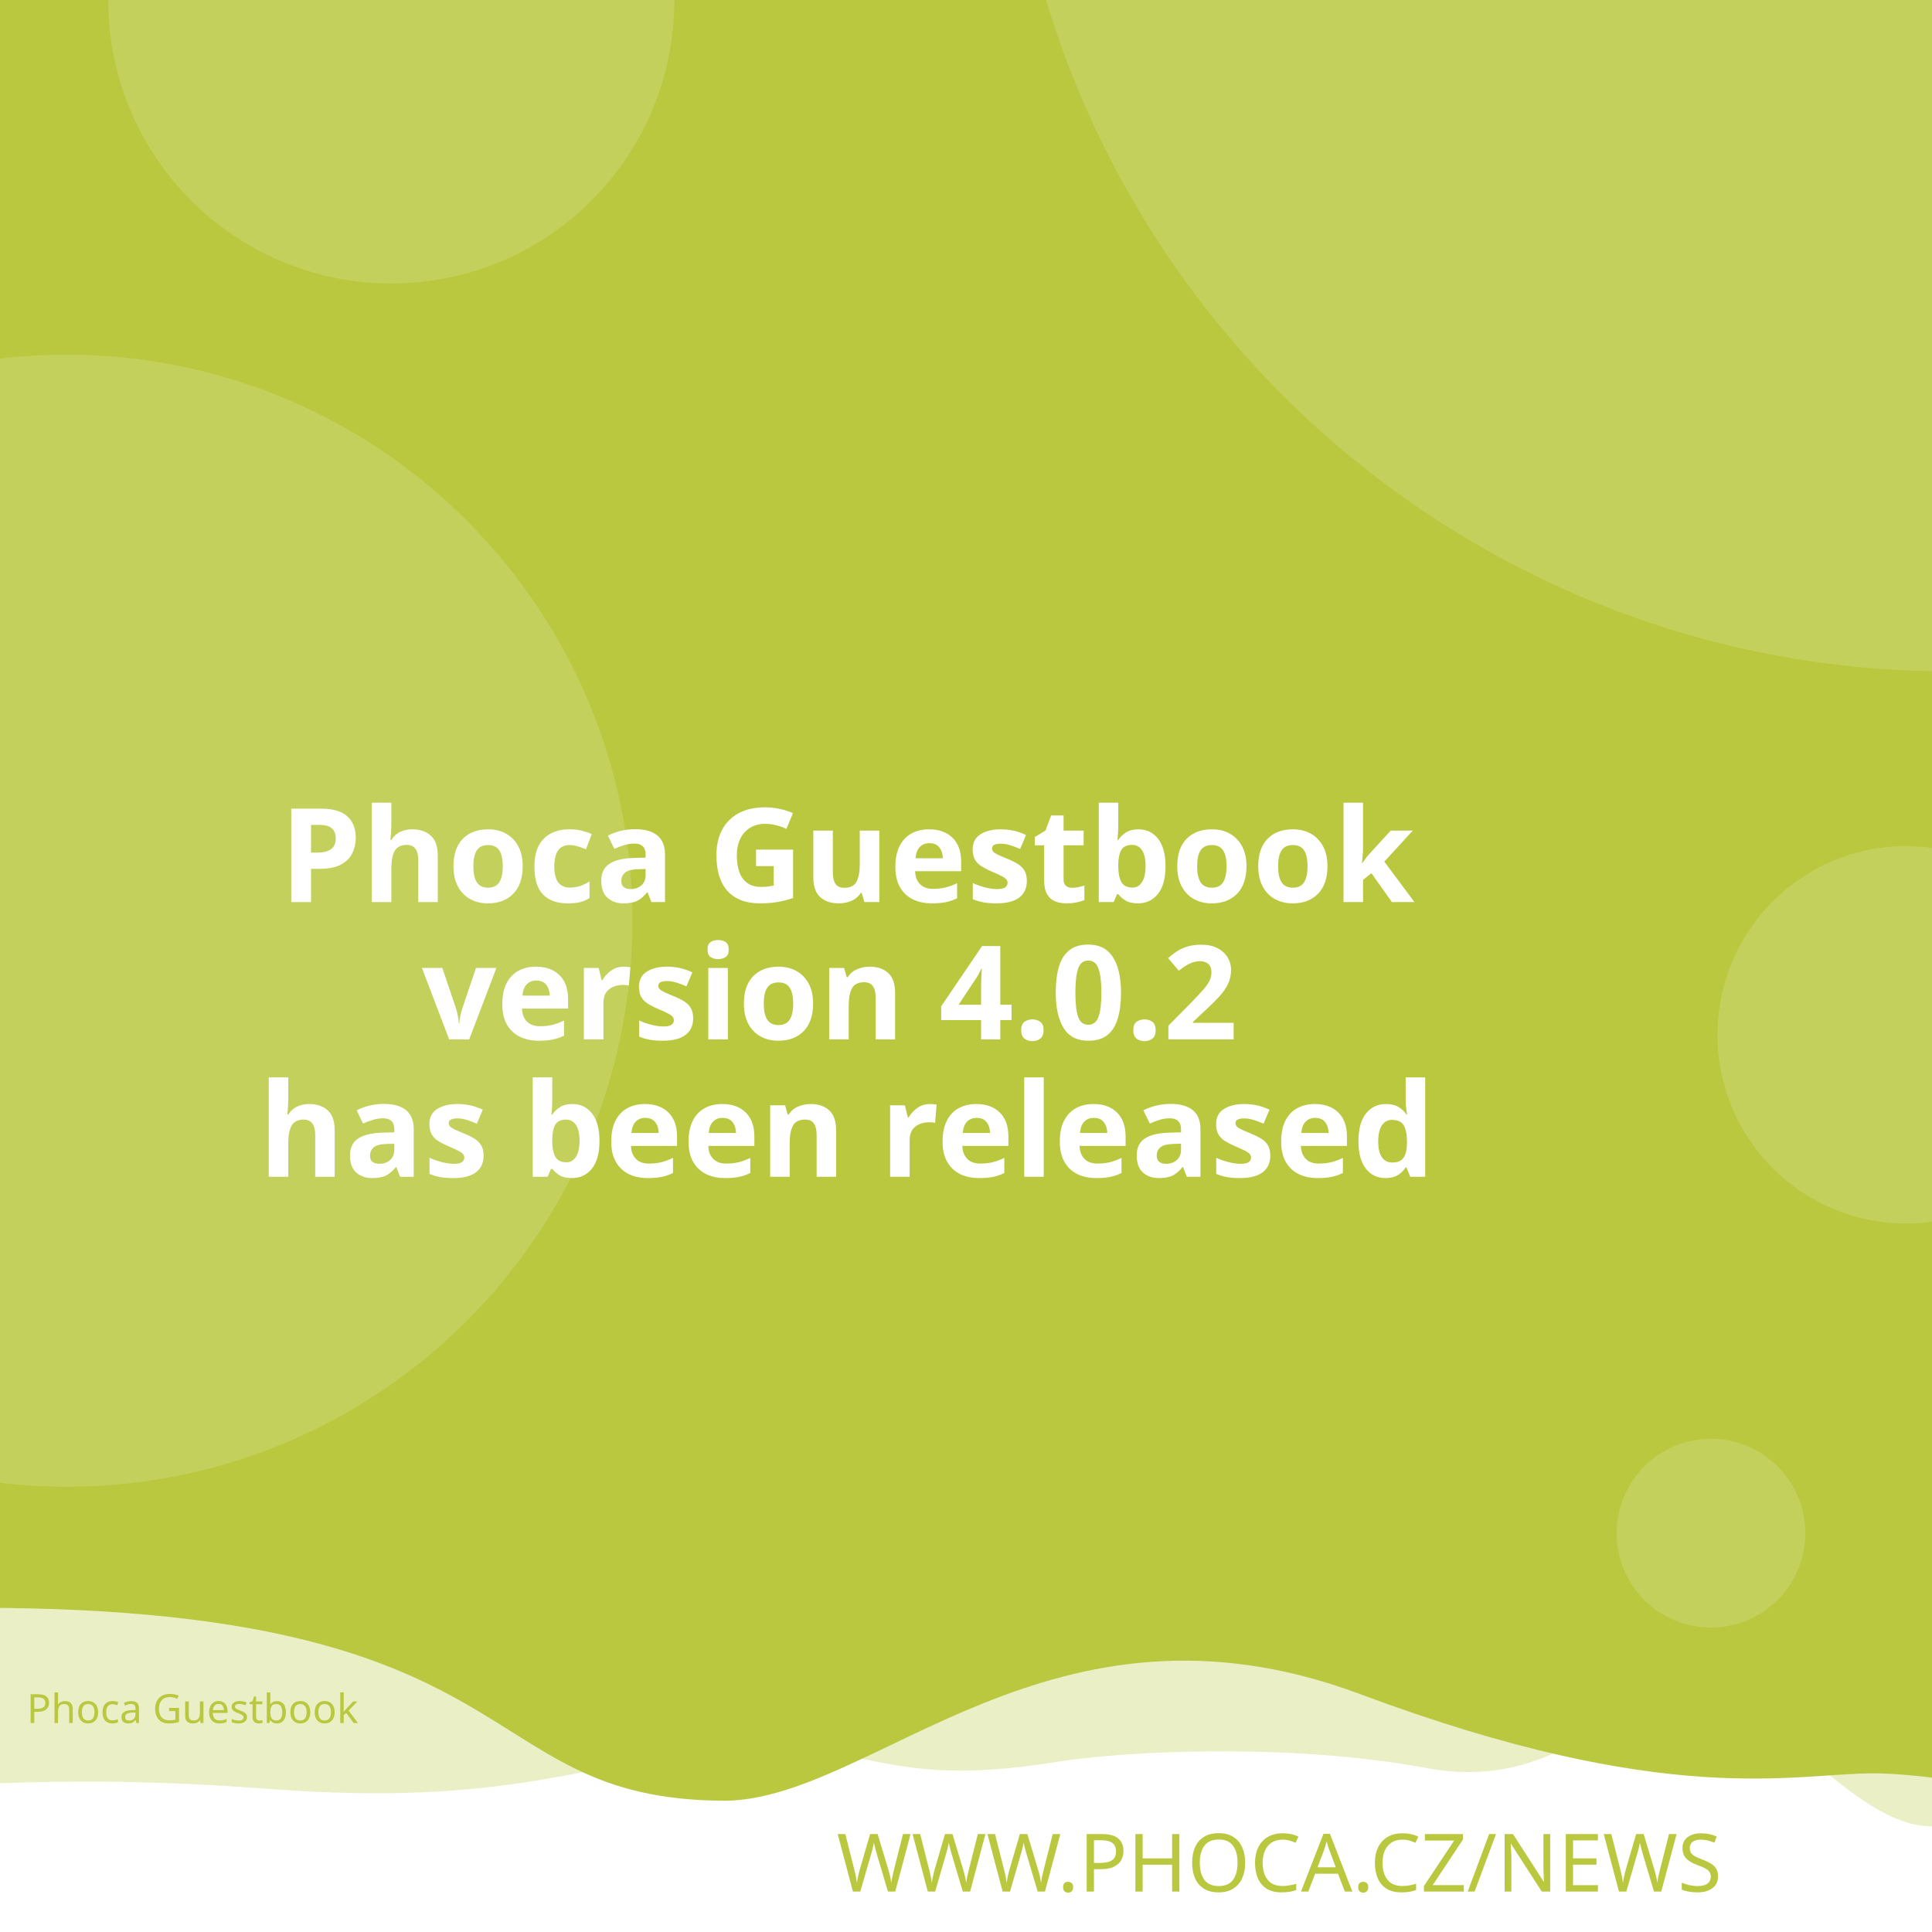
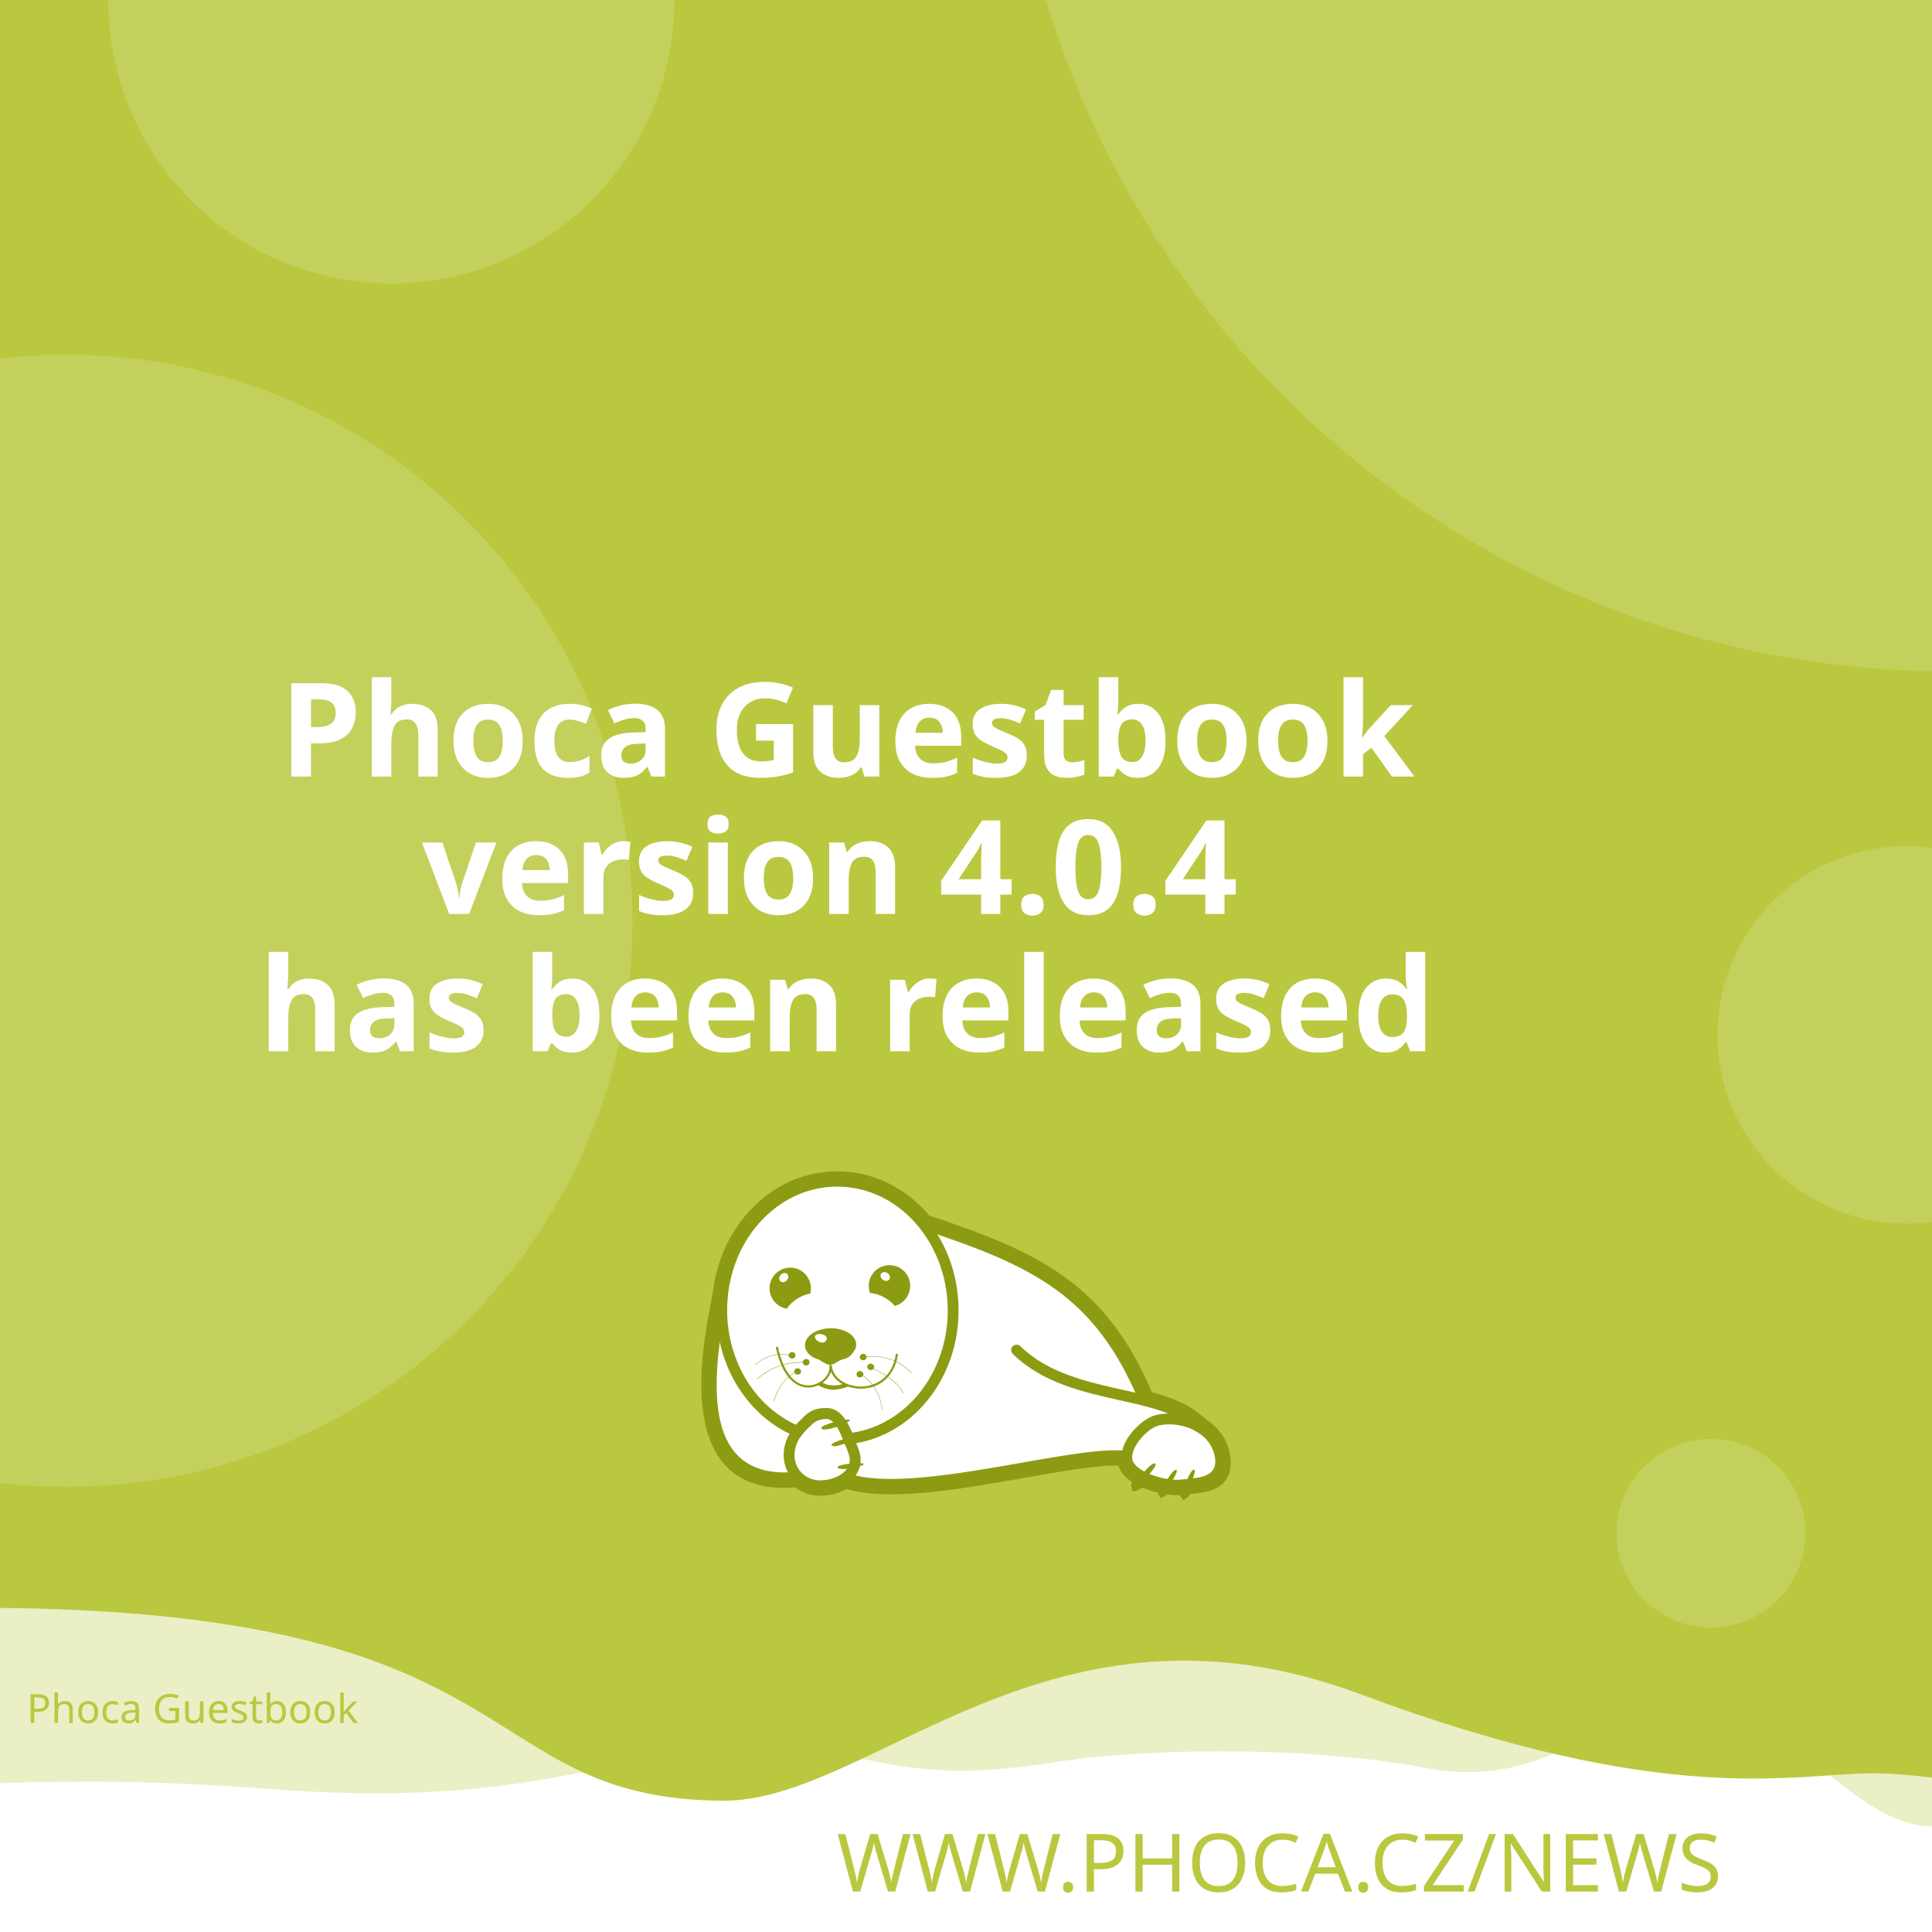
<svg xmlns="http://www.w3.org/2000/svg" width="512" height="512" viewBox="0 0 512 512" version="1.1" id="svg5">
-   <defs id="defs2" />
+   <defs id="defs2">
+     <clipPath id="clip1">
+       <path d="M 20,426 H 575 V 841.891 H 20 Z m 0,0" id="path2" />
+     </clipPath>
+   </defs>
  <g id="layer1">
    <path d="m -288.549,96.962 a 6.384,6.384 0 0 0 -6.384,6.384 v 81.087 a 6.384,6.384 0 0 0 6.384,6.384 h 81.083 a 6.384,6.384 0 0 0 6.384,-6.384 v -81.087 a 6.384,6.384 0 0 0 -6.384,-6.384 z m 16.084,16.188 c 0.591,-0.033 1.134,0.125 1.642,0.482 0.508,0.359 0.842,0.809 1.006,1.355 l 2.415,8.308 46.517,-2.44 c 0.829,-0.043 1.521,0.245 2.074,0.86 0.55,0.606 0.769,1.334 0.636,2.174 l -3.898,24.937 c -0.138,0.736 -0.57,1.497 -1.288,2.273 -0.719,0.787 -1.656,1.211 -2.797,1.272 l -32.861,1.721 3.038,10.253 27.775,-1.455 c 0.726,-0.04 1.351,0.178 1.887,0.648 0.523,0.483 0.803,1.086 0.844,1.812 0.038,0.726 -0.178,1.352 -0.648,1.887 -0.483,0.525 -1.086,0.806 -1.812,0.844 l -2.597,0.137 0.137,2.593 c 0.038,0.729 -0.178,1.356 -0.661,1.879 -0.472,0.535 -1.071,0.819 -1.8,0.856 -0.726,0.038 -1.353,-0.178 -1.879,-0.661 -0.535,-0.472 -0.814,-1.073 -0.852,-1.8 l -0.137,-2.593 -15.573,0.81 0.133,2.597 c 0.038,0.729 -0.176,1.356 -0.648,1.879 -0.483,0.535 -1.086,0.818 -1.812,0.856 -0.726,0.04 -1.352,-0.178 -1.887,-0.661 -0.525,-0.472 -0.806,-1.073 -0.844,-1.8 l -0.137,-2.597 -1.608,0.083 c -0.623,0.033 -1.193,-0.112 -1.721,-0.428 -0.515,-0.317 -0.883,-0.632 -1.11,-0.931 l -0.287,-0.507 -13.05,-49.343 -2.805,0.146 c -0.696,0.038 -1.312,-0.181 -1.858,-0.661 -0.545,-0.472 -0.835,-1.069 -0.873,-1.795 -0.038,-0.729 0.186,-1.353 0.682,-1.879 0.493,-0.535 1.083,-0.818 1.779,-0.856 z" style="fill:#ffffff;stroke-width:1;paint-order:stroke fill markers" id="path400" />
    <rect style="opacity:1;fill:#ffffff;stroke-width:5;stroke-linejoin:round;paint-order:stroke fill markers" id="rect723" width="512" height="512" x="0" y="0" />
    <path id="rect4460" style="opacity:0.3;fill:#bac83f;fill-opacity:1;stroke-width:5;stroke-linejoin:round;paint-order:stroke fill markers" d="M -256,4 H 768 v 480 c 0,0 -42.667,-10 -64,-10 -21.333,0 -42.408,10 -64,10 -21.592,0 -42.667,-10 -64,-10 -21.333,0 -42.408,10 -64,10 -21.592,0 -41.887,-34.701 -63.221,-34.701 -21.333,0 -35.645,25.795 -70.761,19.246 -35.116,-6.549 -78.862,-4.741 -98.515,-1.547 -47.289,7.533 -49.247,-6.724 -87.369,-3.311 -38.122,3.413 -56.921,15.193 -120.307,10.429 -63.387,-4.764 -84.091,0.698 -135.827,-0.116 -21.333,0 -42.408,10 -64,10 -21.592,0 -42.667,-10 -64,-10 -21.333,0 -64,10 -64,10 z" />
    <path id="rect4460-5" style="fill:#bac83f;fill-opacity:1;stroke-width:5;stroke-linejoin:round;paint-order:stroke fill markers" d="M -316,4.9999998e-7 H 708 V 480 c 0,0 -42.667,-10 -64,-10 -21.333,0 -42.408,10 -64,10 -21.592,0 -62.256,-10.048 -83.59,-10.048 -21.333,0 -54.449,9.448 -136.059,-21.03 -81.61,-30.478 -128.583,27.669 -167.971,28.291 -70.795,-0.042 -47.303,-54.288 -212.561,-50.983 C -185.439,429.534 -38.408,480 -60,480 c -21.592,0 -42.667,-10 -64,-10 -21.333,0 -42.408,10 -64,10 -21.592,0 -42.667,-10 -64,-10 -21.333,0 -64,10 -64,10 z" />
    <text xml:space="preserve" style="font-style:normal;font-weight:normal;font-size:21.333px;line-height:1.25;font-family:sans-serif;fill:#bac83f;fill-opacity:1;stroke:none" x="484.042" y="501.277" id="text2910-3-7">
      <tspan id="tspan2908-6-5" x="484.042" y="501.277" style="font-style:normal;font-variant:normal;font-weight:300;font-stretch:normal;font-size:21.333px;font-family:Montserrat;-inkscape-font-specification:'Montserrat Light';text-align:end;text-anchor:end;fill:#bac83f;fill-opacity:1">WWW.PHOCA.CZ/NEWS</tspan>
    </text>
-     <text xml:space="preserve" style="font-style:normal;font-variant:normal;font-weight:600;font-stretch:normal;font-size:34.667px;line-height:1.05;font-family:Rubik;-inkscape-font-specification:'Rubik Semi-Bold';fill:#ffffff;fill-opacity:1;stroke:none" x="256" y="165" id="text11252">
-       <tspan x="256" y="165" id="tspan403" style="text-align:center;text-anchor:middle" />
-       <tspan x="256" y="202.659" style="font-size:34.667px;text-align:center;text-anchor:middle" id="tspan442" />
-       <tspan x="256" y="239.059" style="font-size:34.667px;text-align:center;text-anchor:middle" id="tspan444">Phoca Guestbook</tspan>
-       <tspan x="256" y="275.459" id="tspan1992" style="font-size:34.667px;text-align:center;text-anchor:middle">version 4.0.2
+     <text xml:space="preserve" style="font-style:normal;font-variant:normal;font-weight:600;font-stretch:normal;font-size:34.667px;line-height:1.05;font-family:Rubik;-inkscape-font-specification:'Rubik Semi-Bold';fill:#ffffff;fill-opacity:1;stroke:none" x="256" y="133" id="text11252">
+       <tspan x="256" y="133" id="tspan403" style="text-align:center;text-anchor:middle" />
+       <tspan x="256" y="169.4" style="font-size:34.667px;text-align:center;text-anchor:middle" id="tspan442" />
+       <tspan x="256" y="205.8" style="font-size:34.667px;text-align:center;text-anchor:middle" id="tspan444">Phoca Guestbook</tspan>
+       <tspan x="256" y="242.2" id="tspan1992" style="font-size:34.667px;text-align:center;text-anchor:middle">version 4.0.4
</tspan>
-       <tspan x="256" y="311.859" id="tspan2906" style="font-size:34.667px;text-align:center;text-anchor:middle">has been released</tspan>
-       <tspan x="256" y="348.259" id="tspan1994" style="font-size:34.667px" />
+       <tspan x="256" y="278.6" id="tspan2906" style="font-size:34.667px;text-align:center;text-anchor:middle">has been released</tspan>
+       <tspan x="256" y="315" id="tspan1994" style="font-size:34.667px" />
    </text>
    <circle style="opacity:0.15;fill:#ffffff;fill-opacity:1;stroke-width:5;stroke-linejoin:round;paint-order:stroke fill markers" id="path8376" cx="516.67" cy="-72.081" r="250" />
    <circle style="opacity:0.15;fill:#ffffff;fill-opacity:1;stroke-width:5;stroke-linejoin:round;paint-order:stroke fill markers" id="path8376-9" cx="17.604" cy="244" r="150" />
    <circle style="opacity:0.15;fill:#ffffff;fill-opacity:1;stroke-width:5;stroke-linejoin:round;paint-order:stroke fill markers" id="path8376-6" cx="103.704" cy="0.117" r="75" />
    <circle style="opacity:0.15;fill:#ffffff;fill-opacity:1;stroke-width:5;stroke-linejoin:round;paint-order:stroke fill markers" id="path8376-6-2" cx="505.168" cy="274.238" r="50" />
    <circle style="opacity:0.15;fill:#ffffff;fill-opacity:1;stroke-width:5;stroke-linejoin:round;paint-order:stroke fill markers" id="path8376-6-2-1" cx="453.421" cy="406.309" r="25" />
    <text xml:space="preserve" style="font-style:normal;font-weight:normal;font-size:10.667px;line-height:1.25;font-family:sans-serif;fill:#bac83f;fill-opacity:1;stroke:none" x="57.956" y="456.624" id="text396">
      <tspan id="tspan394" x="57.956" y="456.624" style="font-style:normal;font-variant:normal;font-weight:normal;font-stretch:normal;font-size:10.667px;font-family:Rubik;-inkscape-font-specification:Rubik;text-align:center;text-anchor:middle;fill:#bac83f;fill-opacity:1">Phoca Guestbook</tspan>
    </text>
+     <g id="g760" transform="matrix(0.5260845,0,0,0.5260845,99.42418,10.37304)">
+       <path style="fill:#ffffff;fill-opacity:1;fill-rule:evenodd;stroke:none" d="m 389.621,683.473 c 9.113,2.391 17.273,5.336 23.457,10.227 l 5.375,4.273 -0.004,0.008 c 4.633,3.242 8.191,7.863 9.594,13.672 0.242,0.977 0.426,2.016 0.547,3.055 1.465,14.07 -9.473,15.141 -19.348,16.055 -0.648,1.137 -1.25,1.992 -1.66,2.266 -0.246,-0.289 -0.254,-1.047 -0.09,-2.051 -0.246,0.031 -0.52,0.062 -0.824,0.098 -0.855,0.059 -1.77,0.121 -2.809,0.121 -1.75,-0.023 -3.684,-0.199 -5.691,-0.523 -0.645,0.738 -1.207,1.266 -1.578,1.438 -0.172,-0.285 -0.098,-0.895 0.145,-1.691 -3.309,-0.637 -6.738,-1.656 -9.793,-3.012 -0.332,-0.148 -0.66,-0.301 -0.984,-0.461 -1.219,1.098 -2.277,1.891 -2.863,2.051 -0.176,-0.504 0.289,-1.621 1.109,-2.973 -4.211,-2.402 -7.395,-5.645 -8.18,-9.641 -10.754,-0.684 -29.09,2.582 -49.293,6.141 -31.996,5.633 -68.574,12.086 -89.609,5.406 -1.258,0.789 -2.625,1.453 -4.07,1.984 -2.688,0.977 -5.617,1.523 -8.609,1.586 -4.73,0.055 -8.941,-1.551 -12.176,-4.27 -29.23,2.742 -40.98,-12.871 -44.496,-33.715 -3.402,-19.863 1.055,-44.504 4.527,-61.535 1.641,-15.129 7.793,-28.699 16.91,-39.043 10.93,-12.461 26.137,-20.215 43.051,-20.336 h 0.062 c 16.914,-0.184 32.242,7.328 43.418,19.543 0.715,0.781 1.414,1.582 2.094,2.406 27.59,9.176 49.688,17.566 67.891,30.629 18.176,13.078 32.348,30.754 43.898,58.293 z m 0,0" id="path177" />
+       <g clip-path="url(#clip1)" clip-rule="nonzero" id="g181">
+         <path style="fill:none;stroke:#8d9b12;stroke-width:2.835;stroke-linecap:butt;stroke-linejoin:miter;stroke-miterlimit:22.926;stroke-opacity:1" d="m 245.703,99.901 c 5.747,-1.508 10.893,-3.365 14.792,-6.449 l 3.39,-2.695 -0.002,-0.005 c 2.922,-2.045 5.166,-4.959 6.05,-8.622 0.153,-0.616 0.269,-1.271 0.345,-1.926 0.924,-8.873 -5.974,-9.548 -12.201,-10.124 -0.409,-0.717 -0.788,-1.256 -1.047,-1.429 -0.155,0.182 -0.16,0.66 -0.057,1.293 -0.155,-0.02 -0.328,-0.039 -0.52,-0.062 -0.539,-0.037 -1.116,-0.076 -1.771,-0.076 -1.104,0.015 -2.323,0.126 -3.589,0.33 -0.406,-0.466 -0.761,-0.798 -0.995,-0.907 -0.108,0.18 -0.062,0.564 0.091,1.067 -2.086,0.402 -4.249,1.044 -6.176,1.899 -0.209,0.094 -0.416,0.19 -0.621,0.291 -0.769,-0.692 -1.436,-1.192 -1.806,-1.293 -0.111,0.318 0.182,1.022 0.7,1.875 -2.655,1.515 -4.663,3.56 -5.158,6.08 -6.782,0.431 -18.345,-1.628 -31.085,-3.872 -20.177,-3.552 -43.244,-7.622 -56.51,-3.409 -0.793,-0.498 -1.655,-0.916 -2.567,-1.251 -1.695,-0.616 -3.542,-0.961 -5.429,-1 -2.983,-0.034 -5.639,0.978 -7.678,2.692 -18.433,-1.729 -25.843,8.117 -28.06,21.261 -2.146,12.526 0.665,28.065 2.855,38.805 1.035,9.541 4.914,18.098 10.664,24.621 6.892,7.858 16.482,12.748 27.149,12.824 h 0.039 c 10.666,0.116 20.333,-4.621 27.38,-12.324 0.451,-0.493 0.892,-0.998 1.32,-1.517 17.399,-5.786 31.334,-11.078 42.813,-19.315 11.462,-8.247 20.399,-19.394 27.683,-36.761 z m 0,0" transform="matrix(1.58574,0,0,-1.58574,0,841.8898)" id="path179" />
+       </g>
+       <path style="fill:#8d9b12;fill-opacity:1;fill-rule:evenodd;stroke:none" d="m 393.047,717.762 c 1.16,1.098 -7.754,10.625 -9.953,11.234 -0.672,-1.895 7.816,-12.52 9.832,-11.48 0.121,0.062 0.246,0.367 0.121,0.246" id="path183" />
+       <path style="fill:#8d9b12;fill-opacity:1;fill-rule:evenodd;stroke:none" d="m 403.676,720.875 c 1.219,0.855 -5.254,10.379 -7.086,11.234 -0.914,-1.523 5.07,-12.09 6.961,-11.418 0.125,0.062 0.305,0.305 0.125,0.184" id="path185" />
+       <path style="fill:#8d9b12;fill-opacity:1;fill-rule:evenodd;stroke:none" d="m 412.652,720.754 c 1.344,0.609 -3.422,11.172 -5.07,12.273 -1.16,-1.344 2.934,-12.766 4.945,-12.398 0.062,0 0.309,0.246 0.125,0.125" id="path187" />
+       <path style="fill:#8d9b12;fill-opacity:1;fill-rule:evenodd;stroke:none" d="m 224.809,699.621 c -0.43,-1.586 12.211,-4.824 14.41,-4.152 -0.426,1.957 -13.375,6.414 -14.473,4.398 -0.062,-0.121 0,-0.488 0.062,-0.246 z m 0,0" id="path189" />
+       <path style="fill:#8d9b12;fill-opacity:1;fill-rule:evenodd;stroke:none" d="m 229.938,708.172 c -0.367,-1.402 10.746,-4.641 12.703,-4.09 -0.367,1.77 -11.664,6.043 -12.703,4.273 -0.062,-0.062 -0.062,-0.367 0,-0.184" id="path191" />
+       <path style="fill:#8d9b12;fill-opacity:1;fill-rule:evenodd;stroke:none" d="m 233.051,719.285 c -0.121,-1.402 11.359,-2.504 13.191,-1.648 -0.609,1.711 -12.52,3.789 -13.25,1.895 0,-0.121 0.059,-0.43 0.059,-0.246 z m 0,0" id="path193" />
+       <path style="fill:#8d9b12;fill-opacity:1;fill-rule:evenodd;stroke:none" d="m 268.164,622.859 c 2.809,5.008 1.102,11.359 -3.906,14.23 -0.793,0.488 -1.648,0.793 -2.504,1.039 -1.16,-1.469 -2.934,-2.934 -5.008,-4.152 -2.625,-1.469 -5.312,-2.262 -7.449,-2.32 -1.773,-4.703 0.121,-10.141 4.641,-12.703 5.008,-2.809 11.359,-1.102 14.227,3.906 z m -12.457,2.078 c -1.098,-0.793 -1.465,-2.199 -0.793,-3.113 0.672,-0.918 2.137,-0.98 3.234,-0.184 1.164,0.855 1.469,2.258 0.797,3.176 -0.672,0.914 -2.137,0.977 -3.238,0.121" id="path195" />
+       <path style="fill:#8d9b12;fill-opacity:1;fill-rule:evenodd;stroke:none" d="m 209.113,618.832 c 5.738,0 10.383,4.699 10.383,10.441 0,0.914 -0.125,1.77 -0.309,2.625 -1.891,0.305 -4.027,1.098 -6.105,2.32 -2.566,1.527 -4.578,3.48 -5.68,5.312 -4.945,-0.793 -8.73,-5.066 -8.73,-10.258 0,-5.742 4.641,-10.441 10.441,-10.441 z m -4.824,3.602 c 0.977,-0.977 2.441,-1.223 3.234,-0.43 0.855,0.797 0.797,2.262 -0.18,3.238 -0.918,1.039 -2.383,1.223 -3.238,0.488 -0.793,-0.793 -0.734,-2.258 0.184,-3.297" id="path197" />
+       <path style="fill:#8d9b12;fill-opacity:1;fill-rule:evenodd;stroke:none" d="m 229.449,649.363 c 1.77,0 3.48,0.246 5.008,0.613 1.527,0.426 2.93,1.035 4.09,1.77 1.16,0.73 2.137,1.648 2.75,2.625 0.672,0.977 1.035,2.078 1.035,3.238 0,1.098 -0.426,2.32 -1.16,3.359 -0.73,1.035 -1.523,2.195 -2.746,2.992 -1.281,0.793 -3.055,1.035 -4.52,1.707 -1.406,0.734 -3.055,2.137 -4.641,2.137 -1.77,0 -3.664,-1.34 -4.887,-2.137 -1.281,-0.855 -2.871,-1.035 -4.031,-1.832 -1.16,-0.73 -2.137,-1.648 -2.809,-2.625 -0.672,-1.039 -1.035,-2.137 -1.035,-3.297 0,-1.16 0.363,-2.262 1.035,-3.297 0.613,-0.977 1.59,-1.895 2.75,-2.688 1.16,-0.793 2.562,-1.406 4.09,-1.832 1.59,-0.43 3.238,-0.672 5.07,-0.734 z m -3.969,3.176 c 1.707,0.551 2.625,1.711 1.77,2.934 -0.914,1.219 -1.832,1.402 -3.418,0.793 -1.59,-0.613 -2.629,-2.016 -2.262,-2.992 0.305,-0.918 2.199,-1.285 3.91,-0.734 z m 0,0" id="path199" />
+       <path style="fill:#8d9b12;fill-opacity:1;fill-rule:nonzero;stroke:none" d="m 202.883,658.645 c 2.445,11.664 7.023,17.102 11.664,18.871 1.773,0.609 3.543,0.793 5.191,0.551 1.648,-0.246 3.238,-0.918 4.582,-1.773 3.051,-2.012 5.008,-5.25 4.516,-8.18 l 1.102,-0.125 c 0.488,3.301 -1.648,6.965 -5.008,9.223 -1.465,0.914 -3.238,1.648 -5.07,1.895 -1.832,0.305 -3.785,0.121 -5.68,-0.613 -5.004,-1.832 -9.832,-7.512 -12.395,-19.664 l 1.098,-0.18 z m 0,0" id="path201" />
+       <path style="fill:#8d9b12;fill-opacity:1;fill-rule:nonzero;stroke:none" d="m 229.938,667.988 c 0.367,4.094 3.176,7.27 7.023,9.102 2.195,1.035 4.824,1.586 7.449,1.648 2.625,0.059 5.312,-0.488 7.816,-1.648 4.887,-2.262 8.977,-6.961 10.078,-14.902 l 1.098,0.184 c -1.223,8.305 -5.559,13.312 -10.75,15.754 -2.625,1.223 -5.496,1.711 -8.305,1.711 -2.746,-0.059 -5.496,-0.672 -7.875,-1.77 -4.152,-1.953 -7.27,-5.438 -7.637,-9.953 z m 0,0" id="path203" />
+       <path style="fill:#8d9b12;fill-opacity:1;fill-rule:nonzero;stroke:none" d="m 224.93,676.477 c 1.895,1.285 3.359,1.527 5.496,1.648 2.137,0.062 3.113,0.125 5.617,-0.914 l 2.992,1.223 c -2.809,1.16 -6.227,2.016 -8.73,1.891 -2.566,-0.121 -5.375,-1.098 -7.574,-2.562 z m 0,0" id="path205" />
+       <path style="fill:#8d9b12;fill-opacity:1;fill-rule:evenodd;stroke:none" d="m 210.027,661.395 c 0.98,0 1.711,0.734 1.711,1.586 0,0.918 -0.73,1.652 -1.711,1.652 -0.977,0 -1.77,-0.734 -1.77,-1.652 0,-0.852 0.793,-1.586 1.77,-1.586" id="path207" />
+       <path style="fill:#8d9b12;fill-opacity:1;fill-rule:evenodd;stroke:none" d="m 217.113,664.875 c 0.977,0 1.711,0.734 1.711,1.648 0,0.855 -0.734,1.59 -1.711,1.59 -0.977,0 -1.77,-0.734 -1.77,-1.59 0,-0.914 0.793,-1.648 1.77,-1.648" id="path209" />
+       <path style="fill:#8d9b12;fill-opacity:1;fill-rule:evenodd;stroke:none" d="m 212.777,669.516 c 0.977,0 1.77,0.734 1.77,1.648 0,0.855 -0.793,1.59 -1.77,1.59 -0.918,0 -1.711,-0.734 -1.711,-1.59 0,-0.914 0.793,-1.648 1.711,-1.648" id="path211" />
+       <path style="fill:#8d9b12;fill-opacity:1;fill-rule:evenodd;stroke:none" d="m 244.164,670.922 c 0.98,0 1.773,0.73 1.773,1.586 0,0.918 -0.793,1.648 -1.773,1.648 -0.977,0 -1.707,-0.73 -1.707,-1.648 0,-0.855 0.73,-1.586 1.707,-1.586" id="path213" />
+       <path style="fill:#8d9b12;fill-opacity:1;fill-rule:evenodd;stroke:none" d="m 249.602,667.195 c 0.977,0 1.77,0.734 1.77,1.648 0,0.855 -0.793,1.59 -1.77,1.59 -0.918,0 -1.711,-0.734 -1.711,-1.59 0,-0.914 0.793,-1.648 1.711,-1.648" id="path215" />
+       <path style="fill:#8d9b12;fill-opacity:1;fill-rule:evenodd;stroke:none" d="m 245.875,662.25 c 0.918,0 1.711,0.73 1.711,1.648 0,0.855 -0.793,1.586 -1.711,1.586 -0.977,0 -1.77,-0.73 -1.77,-1.586 0,-0.918 0.793,-1.648 1.77,-1.648" id="path217" />
+       <path style="fill:#8d9b12;fill-opacity:1;fill-rule:nonzero;stroke:none" d="m 245.816,663.777 c 5.496,-0.672 10.195,-0.125 14.227,1.281 4.031,1.406 7.391,3.785 10.258,6.902 l -0.18,0.121 c -2.812,-3.055 -6.168,-5.375 -10.141,-6.84 -4.027,-1.406 -8.668,-1.895 -14.105,-1.281 z m 0,0" id="path219" />
+       <path style="fill:#8d9b12;fill-opacity:1;fill-rule:nonzero;stroke:none" d="m 244.473,672.387 c 3.176,1.953 5.68,4.398 7.508,7.391 1.836,3.051 2.996,6.594 3.543,10.684 h -0.184 c -0.547,-4.027 -1.707,-7.57 -3.539,-10.562 -1.832,-2.934 -4.336,-5.434 -7.453,-7.328 z m 0,0" id="path221" />
+       <path style="fill:#8d9b12;fill-opacity:1;fill-rule:nonzero;stroke:none" d="m 249.723,669.027 c 4.641,2.137 8.184,4.273 10.809,6.414 2.688,2.137 4.457,4.336 5.559,6.531 l -0.184,0.125 c -1.102,-2.199 -2.871,-4.398 -5.496,-6.473 -2.625,-2.141 -6.168,-4.277 -10.75,-6.414 z m 0,0" id="path223" />
+       <path style="fill:#8d9b12;fill-opacity:1;fill-rule:nonzero;stroke:none" d="m 191.344,667.867 c 2.625,-2.441 5.555,-4.031 8.609,-4.824 3.176,-0.855 6.535,-0.793 10.074,0 v 0.184 c -3.539,-0.793 -6.898,-0.793 -10.012,0 -3.055,0.793 -5.926,2.383 -8.551,4.762 z m 0,0" id="path225" />
+       <path style="fill:#8d9b12;fill-opacity:1;fill-rule:nonzero;stroke:none" d="m 192.32,674.77 c 3.723,-3.117 7.57,-5.254 11.664,-6.598 4.031,-1.344 8.305,-1.891 12.824,-1.707 v 0.18 c -4.52,-0.121 -8.734,0.43 -12.766,1.711 -4.027,1.344 -7.875,3.48 -11.602,6.598 z m 0,0" id="path227" />
+       <path style="fill:#8d9b12;fill-opacity:1;fill-rule:nonzero;stroke:none" d="m 200.688,686.004 c 1.402,-4.273 3.172,-7.512 5.188,-9.891 1.957,-2.445 4.215,-3.973 6.535,-4.949 l 0.121,0.184 c -2.32,0.977 -4.516,2.504 -6.531,4.887 -1.957,2.383 -3.727,5.555 -5.07,9.832 l -0.246,-0.062 z m 0,0" id="path229" />
+       <path style="fill:#8d9b12;fill-opacity:1;fill-rule:nonzero;stroke:none" d="m 379.43,716.781 c -9.953,-1.832 -30.168,1.773 -52.699,5.742 -32.613,5.738 -69.984,12.336 -90.809,5.008 l 1.832,-5.191 c 19.48,6.84 56.059,0.367 88,-5.25 23.02,-4.031 43.723,-7.695 54.652,-5.68 z m 0,0" id="path231" />
+       <path style="fill:#8d9b12;fill-opacity:1;fill-rule:nonzero;stroke:none" d="m 232.258,572.602 h 0.062 c 16.914,-0.184 32.242,7.328 43.418,19.543 11.051,12.09 17.953,28.945 18.137,47.57 v 0.062 c 0.184,17.527 -5.742,33.648 -15.512,45.738 -9.895,12.273 -23.816,20.582 -39.57,22.23 l -2.016,0.18 -0.793,-1.891 c -1.344,-3.359 -2.75,-6.352 -4.336,-8.367 -1.285,-1.648 -2.688,-2.625 -4.277,-2.625 -4.762,0 -6.531,1.832 -8.977,4.273 l -1.039,1.039 c -0.426,0.426 -0.852,0.855 -1.219,1.281 v 0.062 c -0.43,0.426 -0.793,0.914 -1.102,1.281 l -1.281,1.711 -1.953,-0.793 C 200.016,699.074 190,690.34 182.914,679.164 176.016,668.293 171.984,655.105 171.863,640.875 c -0.184,-18.688 6.473,-35.602 17.34,-47.938 10.934,-12.457 26.141,-20.215 43.055,-20.336 z m 0.121,5.438 h -0.059 c -15.27,0.121 -29.07,7.203 -39.023,18.5 -10.016,11.359 -16.121,27.055 -16,44.277 0.121,13.188 3.91,25.402 10.199,35.418 6.105,9.648 14.656,17.281 24.547,21.801 0.488,-0.551 0.98,-1.098 1.469,-1.59 l 0.977,-0.977 c 3.359,-3.418 5.801,-5.859 12.883,-5.859 3.543,0 6.293,1.77 8.551,4.641 1.648,2.074 3.055,4.762 4.336,7.754 13.375,-1.953 25.219,-9.281 33.832,-19.906 9.039,-11.176 14.473,-26.016 14.352,-42.262 v -0.059 c -0.184,-17.223 -6.598,-32.793 -16.797,-43.969 -10.137,-11.113 -23.996,-17.895 -39.266,-17.77 z m 0,0" id="path233" />
+       <path style="fill:#8d9b12;fill-opacity:1;fill-rule:nonzero;stroke:none" d="m 325.141,658.523 c 13.801,13.496 33.465,17.832 51.359,21.863 14.289,3.176 27.539,6.168 36.578,13.312 l 5.375,4.273 -3.422,4.277 -5.371,-4.277 c -8.062,-6.41 -20.703,-9.219 -34.383,-12.273 -18.625,-4.152 -39.023,-8.734 -53.984,-23.266 -0.547,-0.488 -0.914,-1.223 -0.914,-2.016 0,-1.527 1.219,-2.75 2.746,-2.75 0.797,0 1.527,0.309 2.016,0.855 z m 0,0" id="path235" />
+       <path style="fill:#8d9b12;fill-opacity:1;fill-rule:nonzero;stroke:none" d="m 428.59,714.707 c 1.465,14.105 -9.527,15.145 -19.418,16.059 -0.672,0.062 -1.344,0.184 -2.504,0.309 -0.855,0.059 -1.773,0.121 -2.812,0.121 -5.004,-0.062 -11.539,-1.406 -16.914,-3.785 -5.863,-2.629 -10.504,-6.656 -11.055,-11.91 -0.059,-0.305 -0.059,-0.73 -0.059,-1.098 0.059,-4.336 2.32,-8.977 5.496,-12.766 3.48,-4.211 8.184,-7.633 12.031,-8.547 1.219,-0.309 2.441,-0.488 3.664,-0.613 6.289,-0.672 13.188,0.672 18.867,3.91 5.863,3.234 10.504,8.426 12.152,15.266 0.246,0.977 0.43,2.016 0.551,3.055 z m -19.906,10.625 c 7.266,-0.672 15.324,-1.465 14.473,-10.074 -0.125,-0.797 -0.246,-1.59 -0.43,-2.324 -1.281,-5.25 -4.883,-9.219 -9.527,-11.785 -4.699,-2.625 -10.379,-3.785 -15.633,-3.234 -0.977,0.059 -1.953,0.242 -2.93,0.488 -2.75,0.672 -6.289,3.297 -9.102,6.715 -2.441,2.934 -4.211,6.352 -4.211,9.285 0,0.121 0,0.305 0,0.547 0.367,2.992 3.664,5.559 7.875,7.453 4.703,2.137 10.324,3.297 14.656,3.297 0.797,0 1.527,0 2.262,-0.121 l 2.562,-0.246 z m 0,0" id="path237" />
+       <path style="fill:#8d9b12;fill-opacity:1;fill-rule:nonzero;stroke:none" d="m 177.664,632.816 c -3.297,16.547 -7.758,40.73 -4.52,59.844 3.113,18.137 13.434,31.695 39.266,29.008 l 0.551,5.496 c -29.742,3.055 -41.648,-12.641 -45.191,-33.648 -3.418,-19.969 1.102,-44.762 4.582,-61.801 z m 0,0" id="path239" />
+       <path style="fill:#8d9b12;fill-opacity:1;fill-rule:nonzero;stroke:none" d="m 227.371,689.609 c 8.488,0 12.094,9.832 16.184,20.883 l 0.062,0.121 c 0.609,1.711 0.914,3.422 0.914,5.008 0.062,3.48 -1.219,6.535 -3.418,8.977 -2.078,2.324 -4.887,4.156 -8.062,5.316 -2.688,0.977 -5.617,1.523 -8.609,1.586 -5.375,0.062 -10.078,-2.016 -13.434,-5.434 -1.652,-1.648 -2.934,-3.543 -3.848,-5.68 -0.855,-2.137 -1.344,-4.457 -1.406,-6.902 -0.062,-5.496 2.199,-11.543 7.758,-17.039 l 0.977,-0.977 c 3.355,-3.418 5.801,-5.859 12.883,-5.859 z m 11.055,22.777 c -3.422,-9.16 -6.414,-17.344 -11.055,-17.344 -4.762,0 -6.531,1.832 -8.977,4.273 l -1.039,1.039 c -4.395,4.336 -6.168,8.918 -6.105,13.07 0,1.707 0.367,3.355 0.977,4.824 0.613,1.523 1.527,2.867 2.625,3.969 2.383,2.379 5.742,3.848 9.527,3.785 2.32,0 4.641,-0.488 6.781,-1.223 2.379,-0.914 4.395,-2.195 5.859,-3.785 1.285,-1.527 2.078,-3.297 2.078,-5.312 0,-0.977 -0.246,-2.016 -0.672,-3.176 z m 0,0" id="path241" />
+       <path style="fill:#8d9b12;fill-opacity:1;fill-rule:nonzero;stroke:none" d="m 277.02,594.281 c 27.969,9.281 50.32,17.711 68.703,30.898 18.504,13.312 32.852,31.391 44.516,59.785 l -5.066,2.141 c -11.238,-27.422 -24.977,-44.766 -42.625,-57.465 -17.773,-12.824 -39.758,-21.07 -67.238,-30.168 z m 0,0" id="path243" />
+     </g>
  </g>
</svg>
